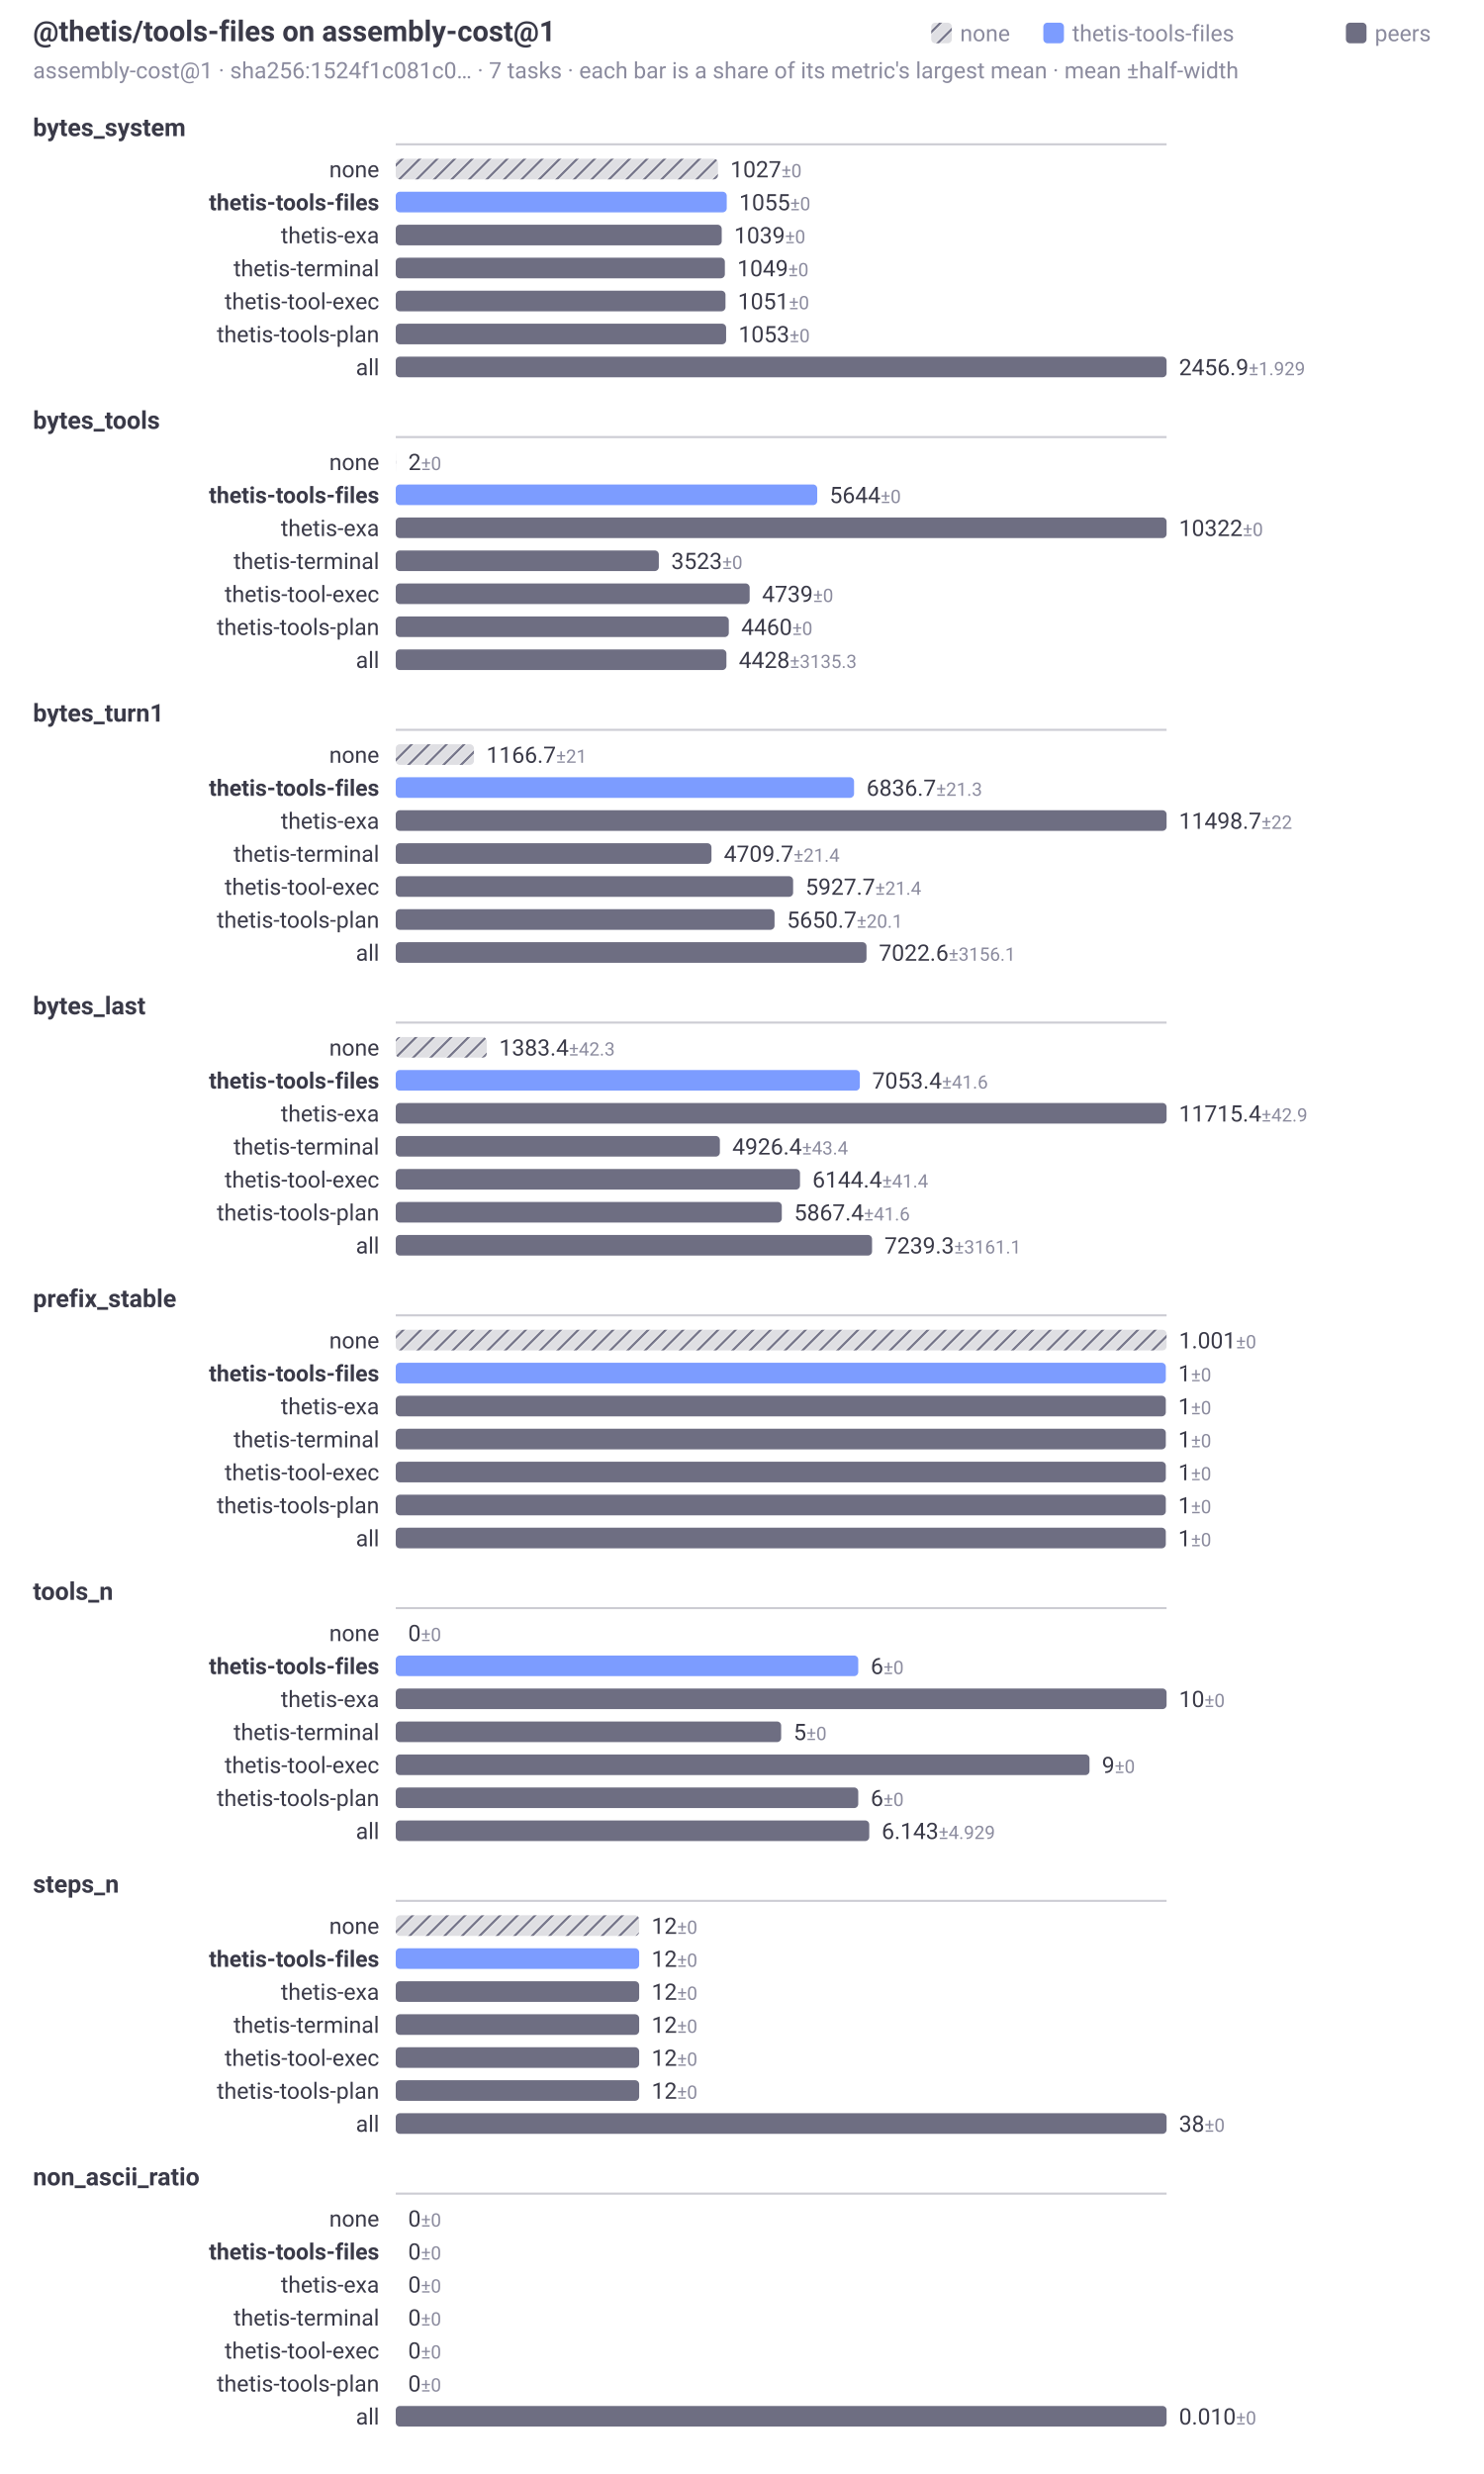
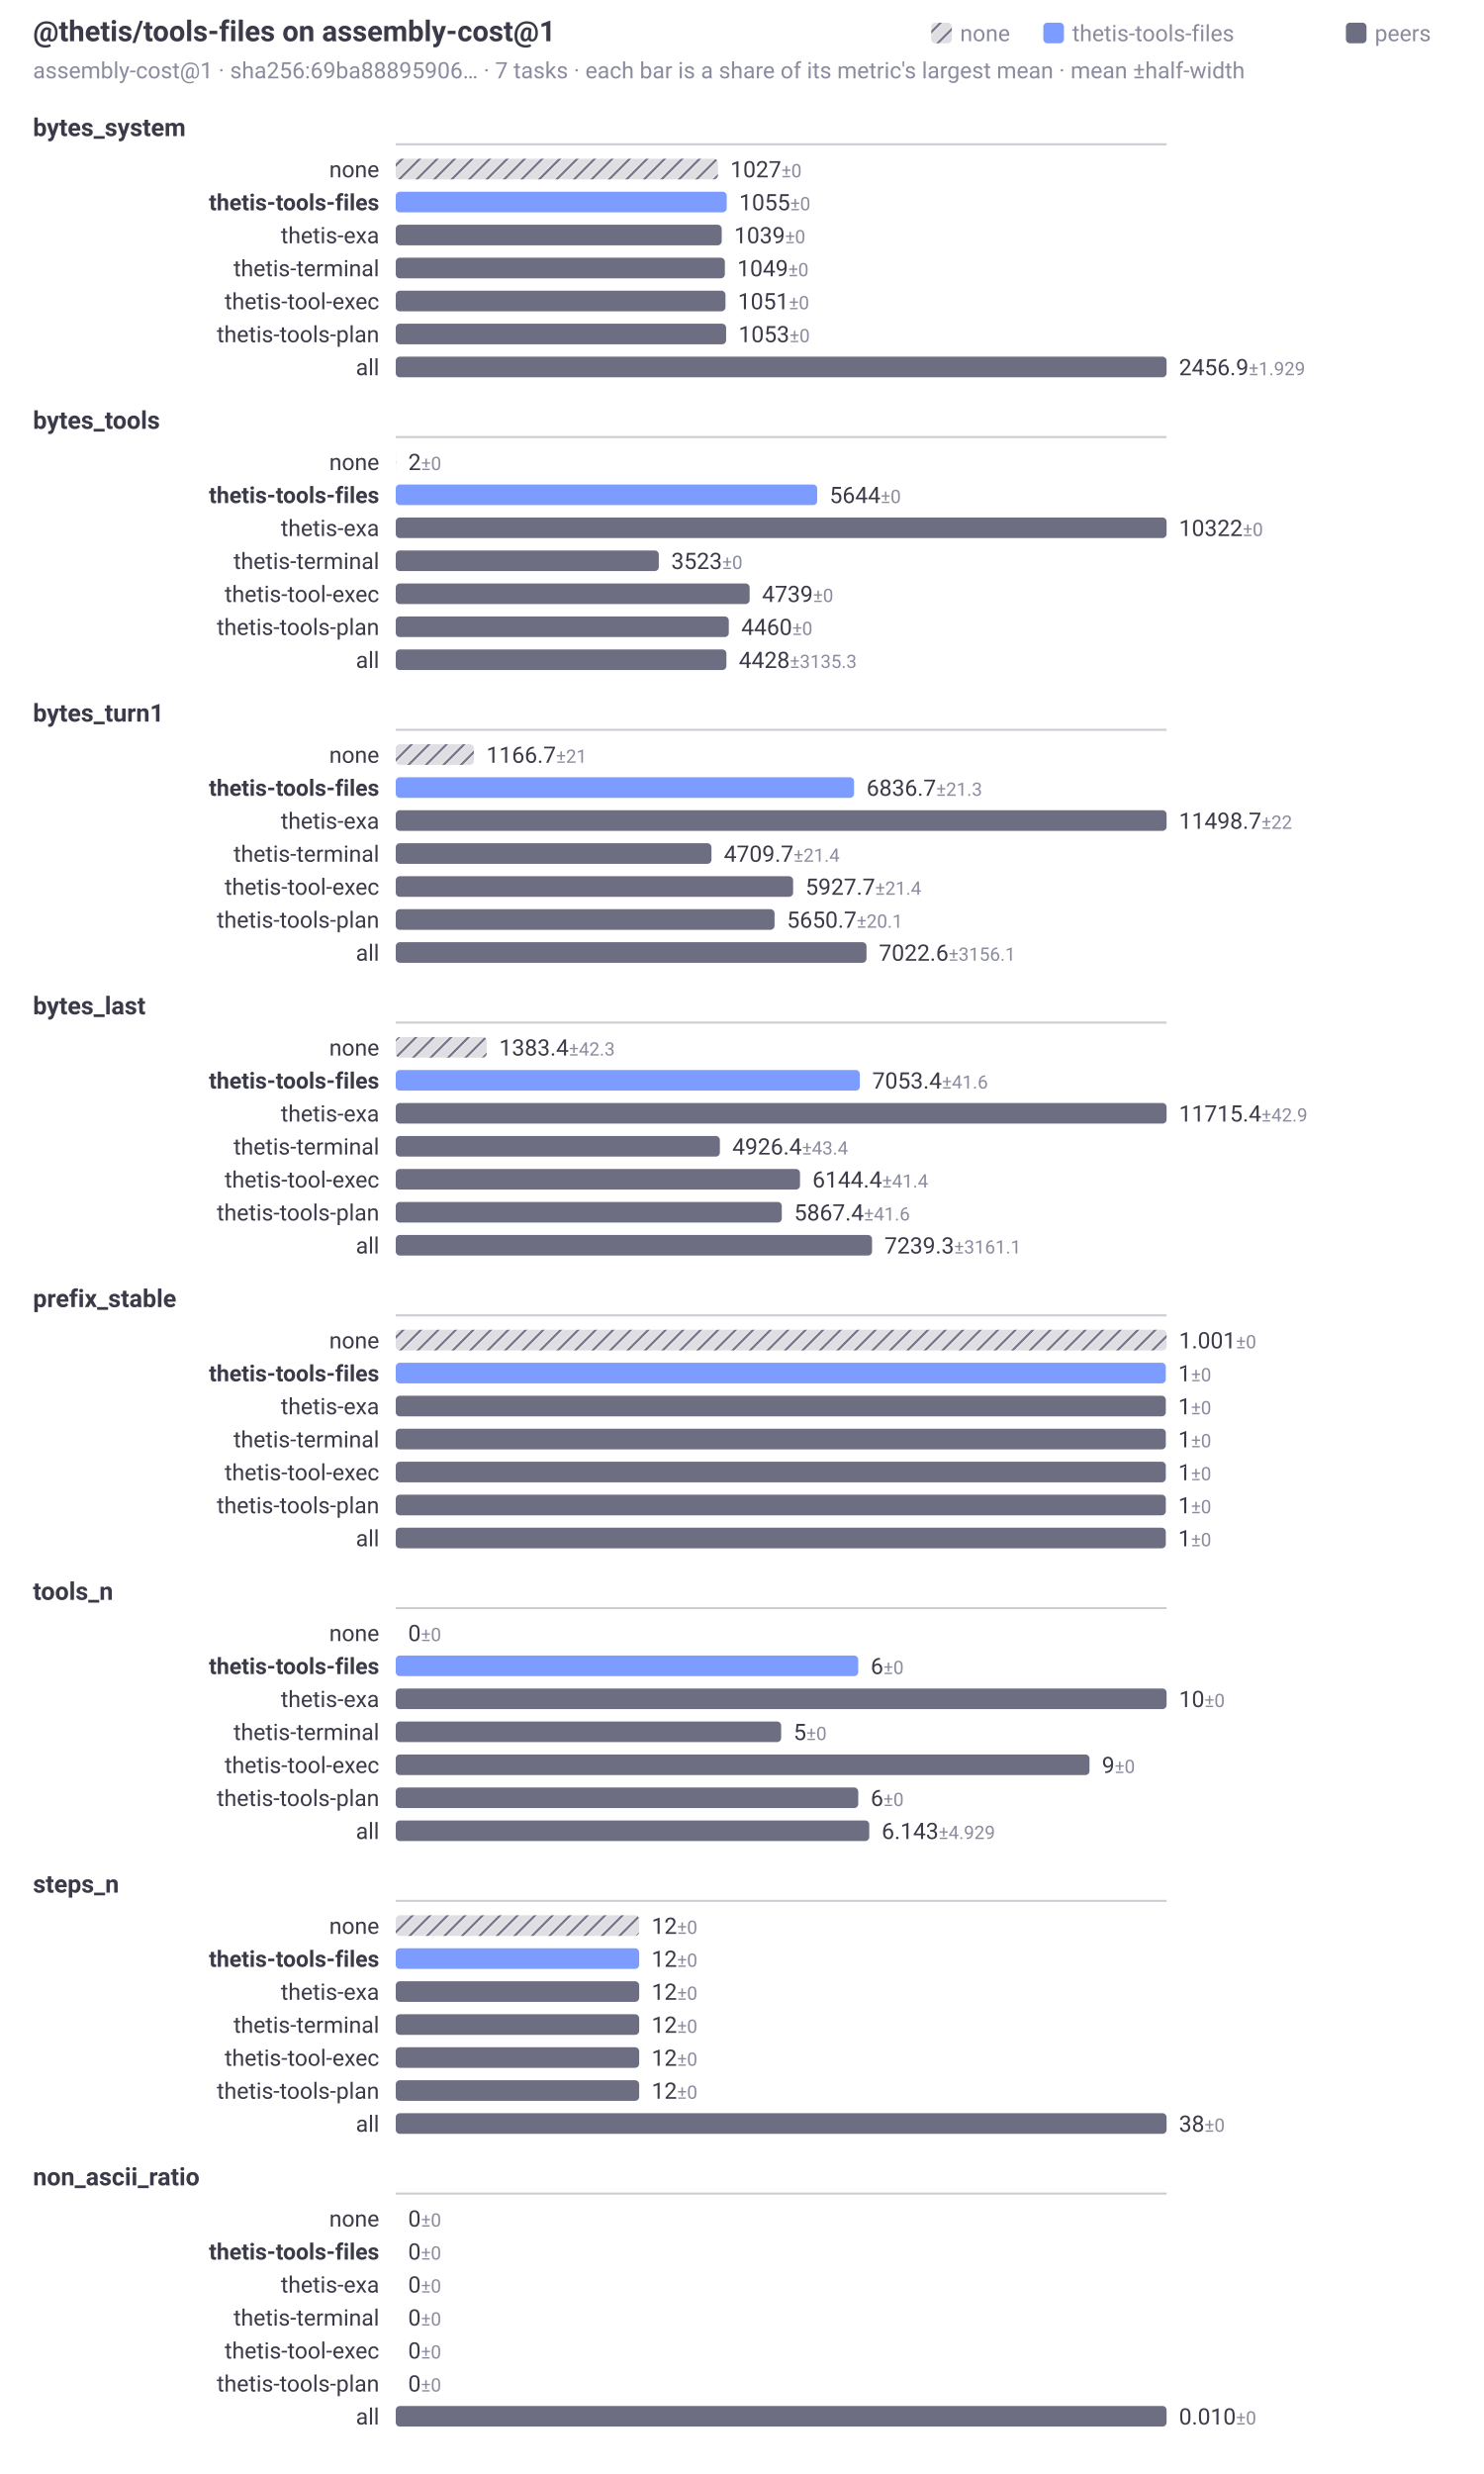
<svg xmlns="http://www.w3.org/2000/svg" width="720" height="1200" viewBox="0 0 720 1200" role="img" aria-labelledby="t d" font-family="system-ui, -apple-system, Segoe UI, Roboto, sans-serif">
  <style>.t{fill:#3a3a48}.f{fill:#8b8b9e}@media (prefers-color-scheme:dark){.t{fill:#d2d2dc}.f{fill:#9a9aae}}</style>
  <defs>
    <pattern id="hatch" width="6" height="6" patternUnits="userSpaceOnUse" patternTransform="rotate(45)">
      <rect width="6" height="6" fill="#6e6e82" fill-opacity="0.22" />
      <line x1="0" y1="0" x2="0" y2="6" stroke="#6e6e82" stroke-width="2" />
    </pattern>
  </defs>
  <text class="t" x="16" y="20" font-size="14" font-weight="600">@thetis/tools-files on assembly-cost@1</text>
-   <text class="f" x="16" y="38" font-size="11">assembly-cost@1 · sha256:1524f1c081c0… · 7 tasks · each bar is a share of its metric's largest mean · mean ±half-width</text>
+   <text class="f" x="16" y="38" font-size="11">assembly-cost@1 · sha256:69ba88895906… · 7 tasks · each bar is a share of its metric's largest mean · mean ±half-width</text>
  <rect x="653" y="11" width="10" height="10" rx="2" fill="#6e6e82" />
  <text class="f" x="667" y="20" font-size="11">peers</text>
  <rect x="506.2" y="11" width="10" height="10" rx="2" fill="#7c9cff" />
  <text class="f" x="520.2" y="20" font-size="11">thetis-tools-files</text>
  <rect x="451.8" y="11" width="10" height="10" rx="2" fill="url(#hatch)" />
  <text class="f" x="465.8" y="20" font-size="11">none</text>
  <text class="t" x="16" y="66" font-size="12" font-weight="600">bytes_system</text>
  <line x1="192" y1="70" x2="566" y2="70" stroke="#6e6e82" stroke-opacity="0.35" stroke-width="1" />
  <text class="t" x="184" y="86" font-size="11" text-anchor="end">none</text>
  <rect x="192" y="77" width="156.34" height="10" rx="2" fill="url(#hatch)" />
  <text class="t" x="354.34" y="86" font-size="11">1027<tspan class="f" font-size="9"> ±0</tspan>
  </text>
  <text class="t" x="184" y="102" font-size="11" text-anchor="end" font-weight="600">thetis-tools-files</text>
  <rect x="192" y="93" width="160.6" height="10" rx="2" fill="#7c9cff" />
  <text class="t" x="358.6" y="102" font-size="11">1055<tspan class="f" font-size="9"> ±0</tspan>
  </text>
  <text class="t" x="184" y="118" font-size="11" text-anchor="end">thetis-exa</text>
  <rect x="192" y="109" width="158.16" height="10" rx="2" fill="#6e6e82" />
  <text class="t" x="356.16" y="118" font-size="11">1039<tspan class="f" font-size="9"> ±0</tspan>
  </text>
  <text class="t" x="184" y="134" font-size="11" text-anchor="end">thetis-terminal</text>
  <rect x="192" y="125" width="159.69" height="10" rx="2" fill="#6e6e82" />
  <text class="t" x="357.69" y="134" font-size="11">1049<tspan class="f" font-size="9"> ±0</tspan>
  </text>
  <text class="t" x="184" y="150" font-size="11" text-anchor="end">thetis-tool-exec</text>
  <rect x="192" y="141" width="159.99" height="10" rx="2" fill="#6e6e82" />
  <text class="t" x="357.99" y="150" font-size="11">1051<tspan class="f" font-size="9"> ±0</tspan>
  </text>
  <text class="t" x="184" y="166" font-size="11" text-anchor="end">thetis-tools-plan</text>
  <rect x="192" y="157" width="160.3" height="10" rx="2" fill="#6e6e82" />
  <text class="t" x="358.3" y="166" font-size="11">1053<tspan class="f" font-size="9"> ±0</tspan>
  </text>
  <text class="t" x="184" y="182" font-size="11" text-anchor="end">all</text>
  <rect x="192" y="173" width="374" height="10" rx="2" fill="#6e6e82" />
  <text class="t" x="572" y="182" font-size="11">2456.9<tspan class="f" font-size="9"> ±1.929</tspan>
  </text>
  <text class="t" x="16" y="208" font-size="12" font-weight="600">bytes_tools</text>
  <line x1="192" y1="212" x2="566" y2="212" stroke="#6e6e82" stroke-opacity="0.35" stroke-width="1" />
  <text class="t" x="184" y="228" font-size="11" text-anchor="end">none</text>
  <rect x="192" y="219" width="0.07" height="10" rx="2" fill="url(#hatch)" />
  <text class="t" x="198.07" y="228" font-size="11">2<tspan class="f" font-size="9"> ±0</tspan>
  </text>
  <text class="t" x="184" y="244" font-size="11" text-anchor="end" font-weight="600">thetis-tools-files</text>
  <rect x="192" y="235" width="204.5" height="10" rx="2" fill="#7c9cff" />
  <text class="t" x="402.5" y="244" font-size="11">5644<tspan class="f" font-size="9"> ±0</tspan>
  </text>
  <text class="t" x="184" y="260" font-size="11" text-anchor="end">thetis-exa</text>
  <rect x="192" y="251" width="374" height="10" rx="2" fill="#6e6e82" />
  <text class="t" x="572" y="260" font-size="11">10322<tspan class="f" font-size="9"> ±0</tspan>
  </text>
  <text class="t" x="184" y="276" font-size="11" text-anchor="end">thetis-terminal</text>
  <rect x="192" y="267" width="127.65" height="10" rx="2" fill="#6e6e82" />
  <text class="t" x="325.65" y="276" font-size="11">3523<tspan class="f" font-size="9"> ±0</tspan>
  </text>
  <text class="t" x="184" y="292" font-size="11" text-anchor="end">thetis-tool-exec</text>
  <rect x="192" y="283" width="171.71" height="10" rx="2" fill="#6e6e82" />
  <text class="t" x="369.71" y="292" font-size="11">4739<tspan class="f" font-size="9"> ±0</tspan>
  </text>
  <text class="t" x="184" y="308" font-size="11" text-anchor="end">thetis-tools-plan</text>
  <rect x="192" y="299" width="161.6" height="10" rx="2" fill="#6e6e82" />
  <text class="t" x="359.6" y="308" font-size="11">4460<tspan class="f" font-size="9"> ±0</tspan>
  </text>
  <text class="t" x="184" y="324" font-size="11" text-anchor="end">all</text>
  <rect x="192" y="315" width="160.44" height="10" rx="2" fill="#6e6e82" />
  <text class="t" x="358.44" y="324" font-size="11">4428<tspan class="f" font-size="9"> ±3135.3</tspan>
  </text>
  <text class="t" x="16" y="350" font-size="12" font-weight="600">bytes_turn1</text>
  <line x1="192" y1="354" x2="566" y2="354" stroke="#6e6e82" stroke-opacity="0.35" stroke-width="1" />
  <text class="t" x="184" y="370" font-size="11" text-anchor="end">none</text>
  <rect x="192" y="361" width="37.95" height="10" rx="2" fill="url(#hatch)" />
  <text class="t" x="235.95" y="370" font-size="11">1166.7<tspan class="f" font-size="9"> ±21</tspan>
  </text>
  <text class="t" x="184" y="386" font-size="11" text-anchor="end" font-weight="600">thetis-tools-files</text>
  <rect x="192" y="377" width="222.37" height="10" rx="2" fill="#7c9cff" />
  <text class="t" x="420.37" y="386" font-size="11">6836.7<tspan class="f" font-size="9"> ±21.3</tspan>
  </text>
  <text class="t" x="184" y="402" font-size="11" text-anchor="end">thetis-exa</text>
  <rect x="192" y="393" width="374" height="10" rx="2" fill="#6e6e82" />
  <text class="t" x="572" y="402" font-size="11">11498.7<tspan class="f" font-size="9"> ±22</tspan>
  </text>
  <text class="t" x="184" y="418" font-size="11" text-anchor="end">thetis-terminal</text>
  <rect x="192" y="409" width="153.19" height="10" rx="2" fill="#6e6e82" />
  <text class="t" x="351.19" y="418" font-size="11">4709.7<tspan class="f" font-size="9"> ±21.4</tspan>
  </text>
  <text class="t" x="184" y="434" font-size="11" text-anchor="end">thetis-tool-exec</text>
  <rect x="192" y="425" width="192.8" height="10" rx="2" fill="#6e6e82" />
  <text class="t" x="390.8" y="434" font-size="11">5927.7<tspan class="f" font-size="9"> ±21.4</tspan>
  </text>
  <text class="t" x="184" y="450" font-size="11" text-anchor="end">thetis-tools-plan</text>
  <rect x="192" y="441" width="183.79" height="10" rx="2" fill="#6e6e82" />
  <text class="t" x="381.79" y="450" font-size="11">5650.7<tspan class="f" font-size="9"> ±20.1</tspan>
  </text>
  <text class="t" x="184" y="466" font-size="11" text-anchor="end">all</text>
  <rect x="192" y="457" width="228.41" height="10" rx="2" fill="#6e6e82" />
  <text class="t" x="426.41" y="466" font-size="11">7022.6<tspan class="f" font-size="9"> ±3156.1</tspan>
  </text>
  <text class="t" x="16" y="492" font-size="12" font-weight="600">bytes_last</text>
  <line x1="192" y1="496" x2="566" y2="496" stroke="#6e6e82" stroke-opacity="0.35" stroke-width="1" />
  <text class="t" x="184" y="512" font-size="11" text-anchor="end">none</text>
  <rect x="192" y="503" width="44.16" height="10" rx="2" fill="url(#hatch)" />
  <text class="t" x="242.16" y="512" font-size="11">1383.4<tspan class="f" font-size="9"> ±42.3</tspan>
  </text>
  <text class="t" x="184" y="528" font-size="11" text-anchor="end" font-weight="600">thetis-tools-files</text>
  <rect x="192" y="519" width="225.17" height="10" rx="2" fill="#7c9cff" />
  <text class="t" x="423.17" y="528" font-size="11">7053.4<tspan class="f" font-size="9"> ±41.6</tspan>
  </text>
  <text class="t" x="184" y="544" font-size="11" text-anchor="end">thetis-exa</text>
  <rect x="192" y="535" width="374" height="10" rx="2" fill="#6e6e82" />
  <text class="t" x="572" y="544" font-size="11">11715.4<tspan class="f" font-size="9"> ±42.9</tspan>
  </text>
  <text class="t" x="184" y="560" font-size="11" text-anchor="end">thetis-terminal</text>
  <rect x="192" y="551" width="157.27" height="10" rx="2" fill="#6e6e82" />
  <text class="t" x="355.27" y="560" font-size="11">4926.4<tspan class="f" font-size="9"> ±43.4</tspan>
  </text>
  <text class="t" x="184" y="576" font-size="11" text-anchor="end">thetis-tool-exec</text>
  <rect x="192" y="567" width="196.15" height="10" rx="2" fill="#6e6e82" />
  <text class="t" x="394.15" y="576" font-size="11">6144.4<tspan class="f" font-size="9"> ±41.4</tspan>
  </text>
  <text class="t" x="184" y="592" font-size="11" text-anchor="end">thetis-tools-plan</text>
  <rect x="192" y="583" width="187.31" height="10" rx="2" fill="#6e6e82" />
  <text class="t" x="385.31" y="592" font-size="11">5867.4<tspan class="f" font-size="9"> ±41.6</tspan>
  </text>
  <text class="t" x="184" y="608" font-size="11" text-anchor="end">all</text>
  <rect x="192" y="599" width="231.1" height="10" rx="2" fill="#6e6e82" />
  <text class="t" x="429.1" y="608" font-size="11">7239.3<tspan class="f" font-size="9"> ±3161.1</tspan>
  </text>
  <text class="t" x="16" y="634" font-size="12" font-weight="600">prefix_stable</text>
  <line x1="192" y1="638" x2="566" y2="638" stroke="#6e6e82" stroke-opacity="0.35" stroke-width="1" />
  <text class="t" x="184" y="654" font-size="11" text-anchor="end">none</text>
  <rect x="192" y="645" width="374" height="10" rx="2" fill="url(#hatch)" />
  <text class="t" x="572" y="654" font-size="11">1.001<tspan class="f" font-size="9"> ±0</tspan>
  </text>
  <text class="t" x="184" y="670" font-size="11" text-anchor="end" font-weight="600">thetis-tools-files</text>
  <rect x="192" y="661" width="373.63" height="10" rx="2" fill="#7c9cff" />
  <text class="t" x="571.63" y="670" font-size="11">1<tspan class="f" font-size="9"> ±0</tspan>
  </text>
  <text class="t" x="184" y="686" font-size="11" text-anchor="end">thetis-exa</text>
  <rect x="192" y="677" width="373.63" height="10" rx="2" fill="#6e6e82" />
  <text class="t" x="571.63" y="686" font-size="11">1<tspan class="f" font-size="9"> ±0</tspan>
  </text>
  <text class="t" x="184" y="702" font-size="11" text-anchor="end">thetis-terminal</text>
  <rect x="192" y="693" width="373.63" height="10" rx="2" fill="#6e6e82" />
  <text class="t" x="571.63" y="702" font-size="11">1<tspan class="f" font-size="9"> ±0</tspan>
  </text>
  <text class="t" x="184" y="718" font-size="11" text-anchor="end">thetis-tool-exec</text>
  <rect x="192" y="709" width="373.63" height="10" rx="2" fill="#6e6e82" />
  <text class="t" x="571.63" y="718" font-size="11">1<tspan class="f" font-size="9"> ±0</tspan>
  </text>
  <text class="t" x="184" y="734" font-size="11" text-anchor="end">thetis-tools-plan</text>
  <rect x="192" y="725" width="373.63" height="10" rx="2" fill="#6e6e82" />
  <text class="t" x="571.63" y="734" font-size="11">1<tspan class="f" font-size="9"> ±0</tspan>
  </text>
  <text class="t" x="184" y="750" font-size="11" text-anchor="end">all</text>
  <rect x="192" y="741" width="373.63" height="10" rx="2" fill="#6e6e82" />
  <text class="t" x="571.63" y="750" font-size="11">1<tspan class="f" font-size="9"> ±0</tspan>
  </text>
  <text class="t" x="16" y="776" font-size="12" font-weight="600">tools_n</text>
  <line x1="192" y1="780" x2="566" y2="780" stroke="#6e6e82" stroke-opacity="0.35" stroke-width="1" />
  <text class="t" x="184" y="796" font-size="11" text-anchor="end">none</text>
  <rect x="192" y="787" width="0" height="10" rx="2" fill="url(#hatch)" />
  <text class="t" x="198" y="796" font-size="11">0<tspan class="f" font-size="9"> ±0</tspan>
  </text>
  <text class="t" x="184" y="812" font-size="11" text-anchor="end" font-weight="600">thetis-tools-files</text>
  <rect x="192" y="803" width="224.4" height="10" rx="2" fill="#7c9cff" />
  <text class="t" x="422.4" y="812" font-size="11">6<tspan class="f" font-size="9"> ±0</tspan>
  </text>
  <text class="t" x="184" y="828" font-size="11" text-anchor="end">thetis-exa</text>
  <rect x="192" y="819" width="374" height="10" rx="2" fill="#6e6e82" />
  <text class="t" x="572" y="828" font-size="11">10<tspan class="f" font-size="9"> ±0</tspan>
  </text>
  <text class="t" x="184" y="844" font-size="11" text-anchor="end">thetis-terminal</text>
  <rect x="192" y="835" width="187" height="10" rx="2" fill="#6e6e82" />
  <text class="t" x="385" y="844" font-size="11">5<tspan class="f" font-size="9"> ±0</tspan>
  </text>
  <text class="t" x="184" y="860" font-size="11" text-anchor="end">thetis-tool-exec</text>
  <rect x="192" y="851" width="336.6" height="10" rx="2" fill="#6e6e82" />
  <text class="t" x="534.6" y="860" font-size="11">9<tspan class="f" font-size="9"> ±0</tspan>
  </text>
  <text class="t" x="184" y="876" font-size="11" text-anchor="end">thetis-tools-plan</text>
  <rect x="192" y="867" width="224.4" height="10" rx="2" fill="#6e6e82" />
  <text class="t" x="422.4" y="876" font-size="11">6<tspan class="f" font-size="9"> ±0</tspan>
  </text>
  <text class="t" x="184" y="892" font-size="11" text-anchor="end">all</text>
  <rect x="192" y="883" width="229.74" height="10" rx="2" fill="#6e6e82" />
  <text class="t" x="427.74" y="892" font-size="11">6.143<tspan class="f" font-size="9"> ±4.929</tspan>
  </text>
  <text class="t" x="16" y="918" font-size="12" font-weight="600">steps_n</text>
  <line x1="192" y1="922" x2="566" y2="922" stroke="#6e6e82" stroke-opacity="0.35" stroke-width="1" />
  <text class="t" x="184" y="938" font-size="11" text-anchor="end">none</text>
  <rect x="192" y="929" width="118.11" height="10" rx="2" fill="url(#hatch)" />
  <text class="t" x="316.11" y="938" font-size="11">12<tspan class="f" font-size="9"> ±0</tspan>
  </text>
  <text class="t" x="184" y="954" font-size="11" text-anchor="end" font-weight="600">thetis-tools-files</text>
  <rect x="192" y="945" width="118.11" height="10" rx="2" fill="#7c9cff" />
  <text class="t" x="316.11" y="954" font-size="11">12<tspan class="f" font-size="9"> ±0</tspan>
  </text>
  <text class="t" x="184" y="970" font-size="11" text-anchor="end">thetis-exa</text>
  <rect x="192" y="961" width="118.11" height="10" rx="2" fill="#6e6e82" />
  <text class="t" x="316.11" y="970" font-size="11">12<tspan class="f" font-size="9"> ±0</tspan>
  </text>
  <text class="t" x="184" y="986" font-size="11" text-anchor="end">thetis-terminal</text>
  <rect x="192" y="977" width="118.11" height="10" rx="2" fill="#6e6e82" />
  <text class="t" x="316.11" y="986" font-size="11">12<tspan class="f" font-size="9"> ±0</tspan>
  </text>
  <text class="t" x="184" y="1002" font-size="11" text-anchor="end">thetis-tool-exec</text>
  <rect x="192" y="993" width="118.11" height="10" rx="2" fill="#6e6e82" />
  <text class="t" x="316.11" y="1002" font-size="11">12<tspan class="f" font-size="9"> ±0</tspan>
  </text>
  <text class="t" x="184" y="1018" font-size="11" text-anchor="end">thetis-tools-plan</text>
  <rect x="192" y="1009" width="118.11" height="10" rx="2" fill="#6e6e82" />
  <text class="t" x="316.11" y="1018" font-size="11">12<tspan class="f" font-size="9"> ±0</tspan>
  </text>
  <text class="t" x="184" y="1034" font-size="11" text-anchor="end">all</text>
  <rect x="192" y="1025" width="374" height="10" rx="2" fill="#6e6e82" />
  <text class="t" x="572" y="1034" font-size="11">38<tspan class="f" font-size="9"> ±0</tspan>
  </text>
  <text class="t" x="16" y="1060" font-size="12" font-weight="600">non_ascii_ratio</text>
  <line x1="192" y1="1064" x2="566" y2="1064" stroke="#6e6e82" stroke-opacity="0.35" stroke-width="1" />
  <text class="t" x="184" y="1080" font-size="11" text-anchor="end">none</text>
  <rect x="192" y="1071" width="0" height="10" rx="2" fill="url(#hatch)" />
  <text class="t" x="198" y="1080" font-size="11">0<tspan class="f" font-size="9"> ±0</tspan>
  </text>
  <text class="t" x="184" y="1096" font-size="11" text-anchor="end" font-weight="600">thetis-tools-files</text>
  <rect x="192" y="1087" width="0" height="10" rx="2" fill="#7c9cff" />
  <text class="t" x="198" y="1096" font-size="11">0<tspan class="f" font-size="9"> ±0</tspan>
  </text>
  <text class="t" x="184" y="1112" font-size="11" text-anchor="end">thetis-exa</text>
  <rect x="192" y="1103" width="0" height="10" rx="2" fill="#6e6e82" />
  <text class="t" x="198" y="1112" font-size="11">0<tspan class="f" font-size="9"> ±0</tspan>
  </text>
  <text class="t" x="184" y="1128" font-size="11" text-anchor="end">thetis-terminal</text>
  <rect x="192" y="1119" width="0" height="10" rx="2" fill="#6e6e82" />
  <text class="t" x="198" y="1128" font-size="11">0<tspan class="f" font-size="9"> ±0</tspan>
  </text>
  <text class="t" x="184" y="1144" font-size="11" text-anchor="end">thetis-tool-exec</text>
  <rect x="192" y="1135" width="0" height="10" rx="2" fill="#6e6e82" />
  <text class="t" x="198" y="1144" font-size="11">0<tspan class="f" font-size="9"> ±0</tspan>
  </text>
  <text class="t" x="184" y="1160" font-size="11" text-anchor="end">thetis-tools-plan</text>
  <rect x="192" y="1151" width="0" height="10" rx="2" fill="#6e6e82" />
  <text class="t" x="198" y="1160" font-size="11">0<tspan class="f" font-size="9"> ±0</tspan>
  </text>
  <text class="t" x="184" y="1176" font-size="11" text-anchor="end">all</text>
  <rect x="192" y="1167" width="374" height="10" rx="2" fill="#6e6e82" />
  <text class="t" x="572" y="1176" font-size="11">0.010<tspan class="f" font-size="9"> ±0</tspan>
  </text>
</svg>
